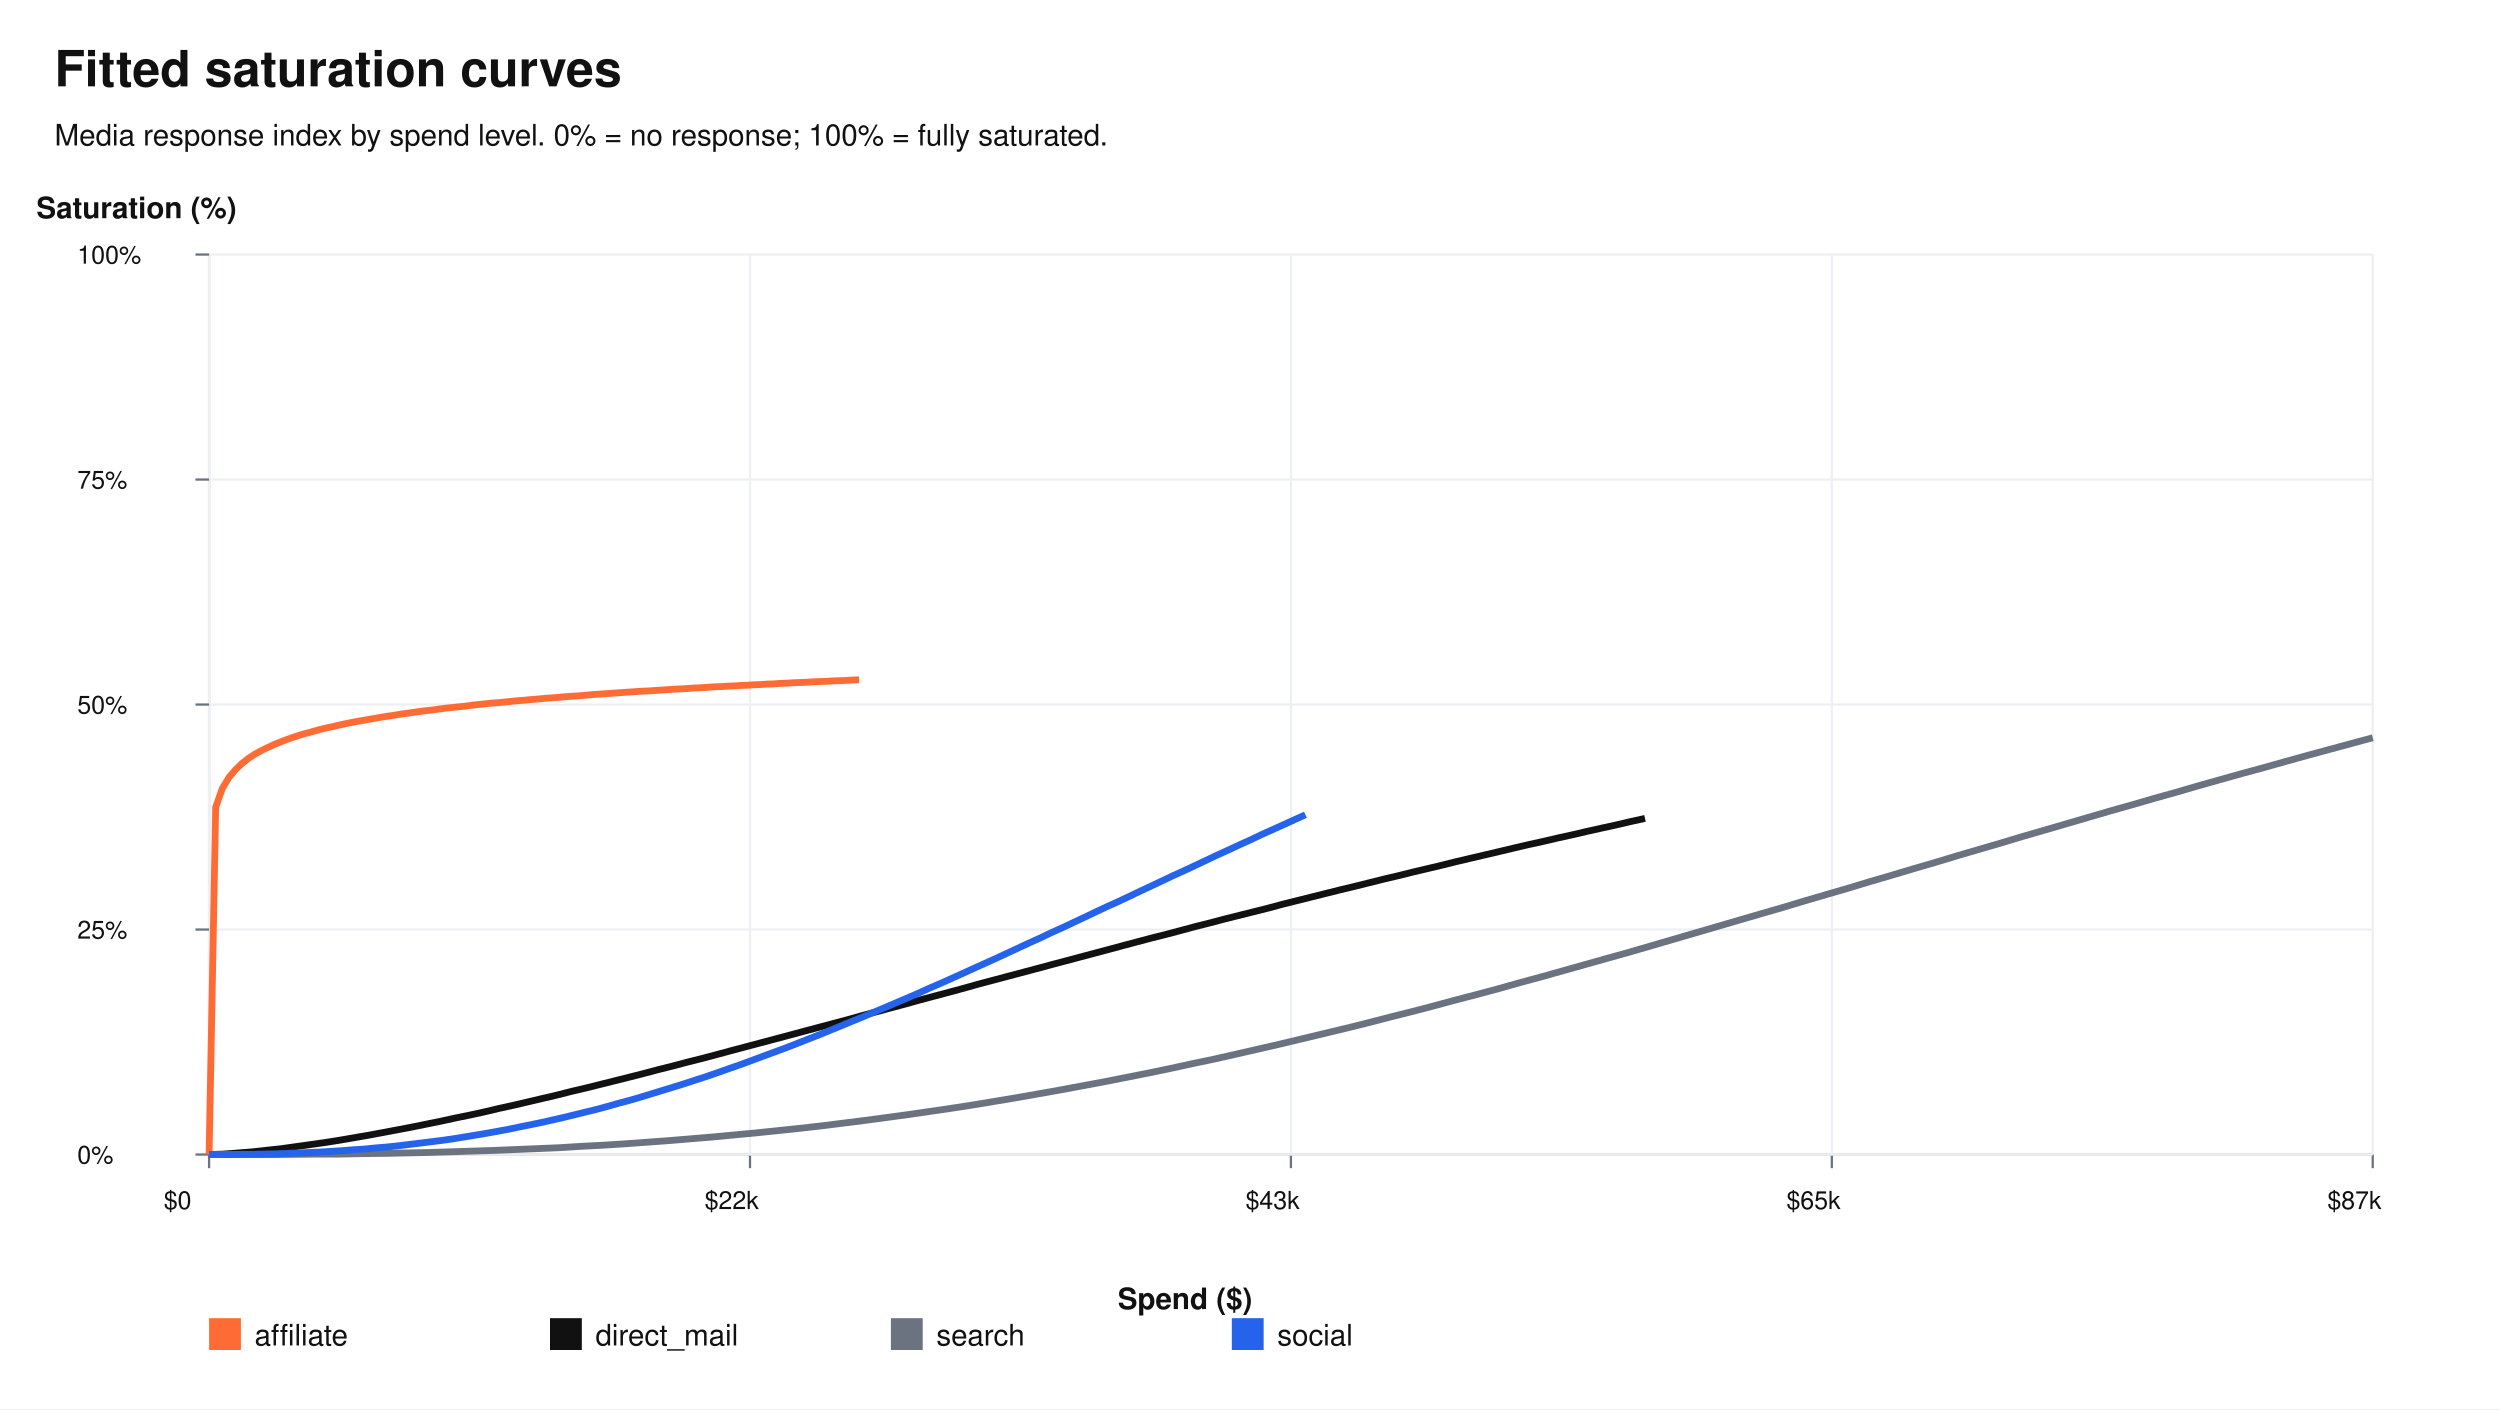
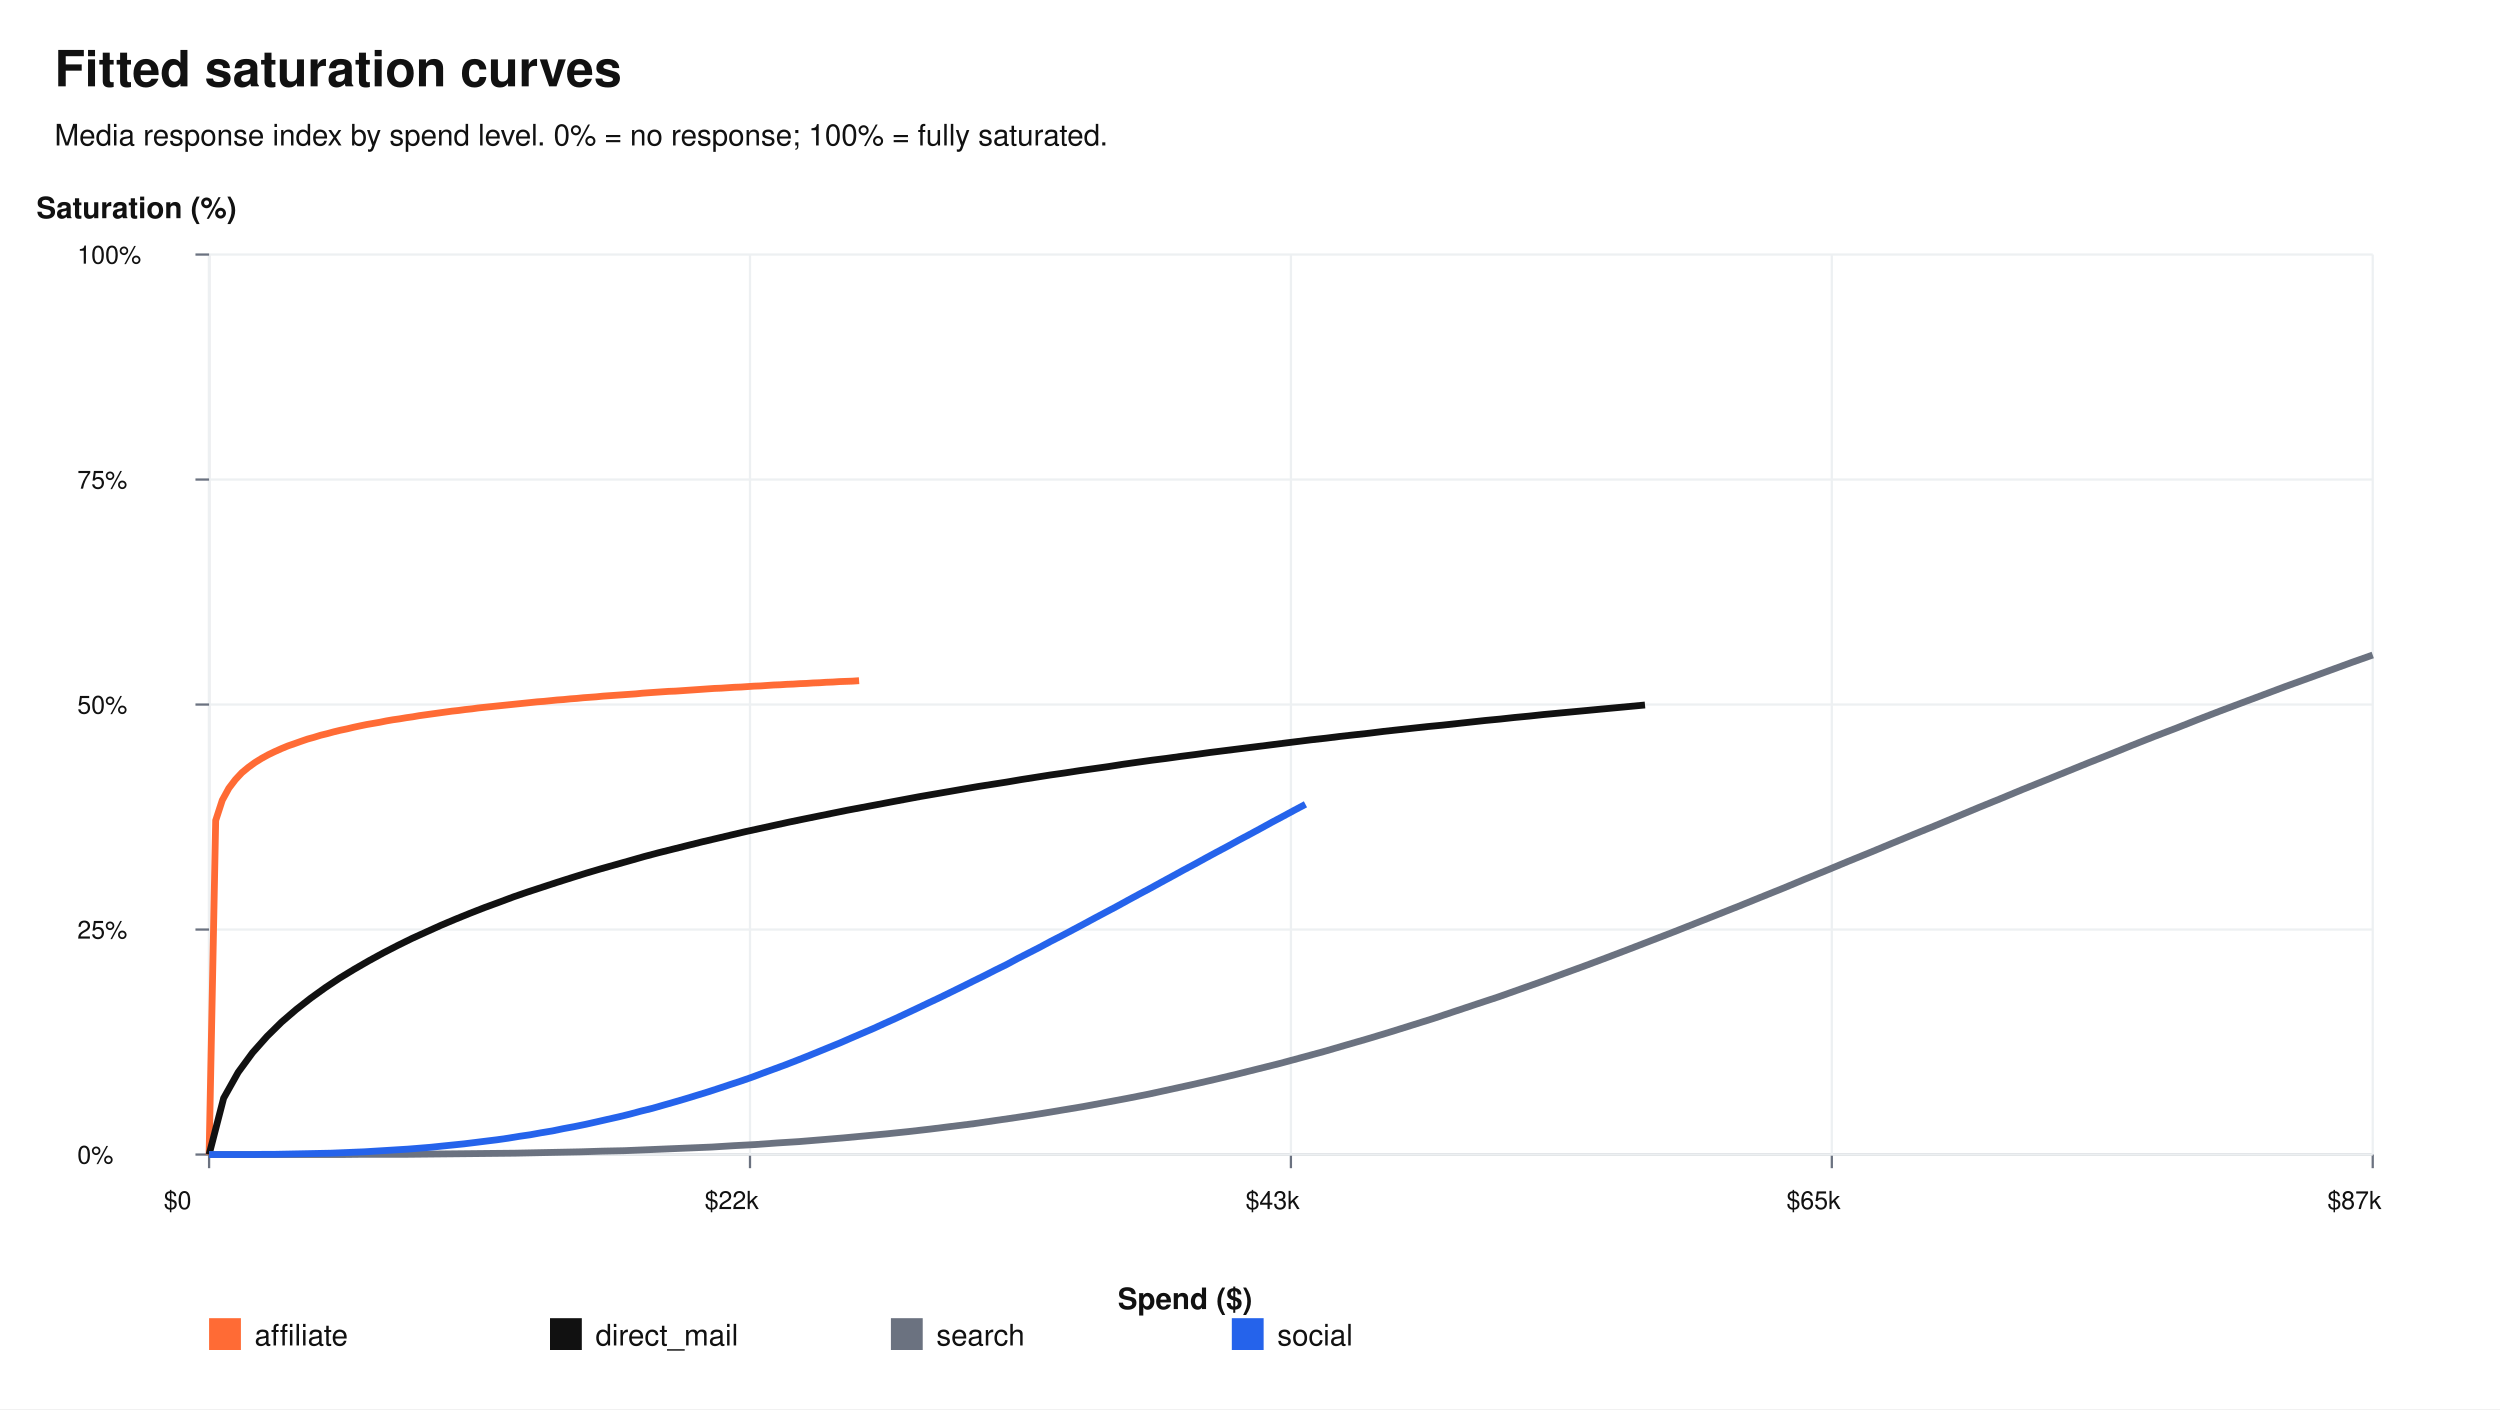
<svg xmlns="http://www.w3.org/2000/svg" width="1100" height="620" viewBox="0 0 1100 620">
  <rect width="100%" height="100%" fill="#ffffff" />
  <text x="24.0" y="38.0" font-family="Helvetica, Arial, sans-serif" font-size="22" font-weight="700" fill="#111111">Fitted saturation curves</text>
  <text x="24.0" y="64.0" font-family="Helvetica, Arial, sans-serif" font-size="13" font-weight="400" fill="#111111">Media response index by spend level. 0% = no response; 100% = fully saturated.</text>
  <text x="491.8" y="576.0" font-family="Helvetica, Arial, sans-serif" font-size="13" font-weight="700" fill="#111111">Spend ($)</text>
  <text x="16.0" y="96.0" font-family="Helvetica, Arial, sans-serif" font-size="13" font-weight="700" fill="#111111">Saturation (%)</text>
  <line x1="92" y1="508" x2="1044" y2="508" stroke="#b8bcc4" />
  <line x1="92" y1="112" x2="92" y2="508" stroke="#b8bcc4" />
  <line x1="92.0" y1="112" x2="92.0" y2="508" stroke="#edf0f2" />
  <line x1="92.0" y1="508" x2="92.0" y2="514" stroke="#6b7280" />
  <text x="72.0" y="532.0" font-family="Helvetica, Arial, sans-serif" font-size="11" font-weight="400" fill="#111111">$0</text>
  <line x1="330.0" y1="112" x2="330.0" y2="508" stroke="#edf0f2" />
  <line x1="330.0" y1="508" x2="330.0" y2="514" stroke="#6b7280" />
  <text x="310.0" y="532.0" font-family="Helvetica, Arial, sans-serif" font-size="11" font-weight="400" fill="#111111">$22k</text>
  <line x1="568.0" y1="112" x2="568.0" y2="508" stroke="#edf0f2" />
  <line x1="568.0" y1="508" x2="568.0" y2="514" stroke="#6b7280" />
  <text x="548.0" y="532.0" font-family="Helvetica, Arial, sans-serif" font-size="11" font-weight="400" fill="#111111">$43k</text>
  <line x1="806.0" y1="112" x2="806.0" y2="508" stroke="#edf0f2" />
  <line x1="806.0" y1="508" x2="806.0" y2="514" stroke="#6b7280" />
  <text x="786.0" y="532.0" font-family="Helvetica, Arial, sans-serif" font-size="11" font-weight="400" fill="#111111">$65k</text>
  <line x1="1044.0" y1="112" x2="1044.0" y2="508" stroke="#edf0f2" />
  <line x1="1044.0" y1="508" x2="1044.0" y2="514" stroke="#6b7280" />
  <text x="1024.0" y="532.0" font-family="Helvetica, Arial, sans-serif" font-size="11" font-weight="400" fill="#111111">$87k</text>
  <line x1="92" y1="508.0" x2="1044" y2="508.0" stroke="#edf0f2" />
  <line x1="86" y1="508.0" x2="92" y2="508.0" stroke="#6b7280" />
  <text x="34.0" y="512.0" font-family="Helvetica, Arial, sans-serif" font-size="11" font-weight="400" fill="#111111">0%</text>
  <line x1="92" y1="409.0" x2="1044" y2="409.0" stroke="#edf0f2" />
  <line x1="86" y1="409.0" x2="92" y2="409.0" stroke="#6b7280" />
  <text x="34.0" y="413.0" font-family="Helvetica, Arial, sans-serif" font-size="11" font-weight="400" fill="#111111">25%</text>
  <line x1="92" y1="310.0" x2="1044" y2="310.0" stroke="#edf0f2" />
  <line x1="86" y1="310.0" x2="92" y2="310.0" stroke="#6b7280" />
  <text x="34.0" y="314.0" font-family="Helvetica, Arial, sans-serif" font-size="11" font-weight="400" fill="#111111">50%</text>
  <line x1="92" y1="211.0" x2="1044" y2="211.0" stroke="#edf0f2" />
  <line x1="86" y1="211.0" x2="92" y2="211.0" stroke="#6b7280" />
  <text x="34.0" y="215.0" font-family="Helvetica, Arial, sans-serif" font-size="11" font-weight="400" fill="#111111">75%</text>
  <line x1="92" y1="112.0" x2="1044" y2="112.0" stroke="#edf0f2" />
  <line x1="86" y1="112.0" x2="92" y2="112.0" stroke="#6b7280" />
  <text x="34.0" y="116.0" font-family="Helvetica, Arial, sans-serif" font-size="11" font-weight="400" fill="#111111">100%</text>
-   <polyline points="92.0,508.0 94.9,355.2 97.8,347.0 100.7,342.1 103.6,338.7 106.4,336.0 109.3,333.7 112.2,331.8 115.1,330.2 118.0,328.8 120.9,327.5 123.8,326.3 126.7,325.2 129.6,324.2 132.4,323.3 135.3,322.5 138.2,321.7 141.1,320.9 144.0,320.2 146.9,319.6 149.8,318.9 152.7,318.3 155.6,317.7 158.4,317.2 161.3,316.7 164.2,316.2 167.1,315.7 170.0,315.2 172.9,314.8 175.8,314.3 178.7,313.9 181.6,313.5 184.4,313.1 187.3,312.7 190.2,312.4 193.1,312.0 196.0,311.6 198.9,311.3 201.8,311.0 204.7,310.7 207.6,310.3 210.4,310.0 213.3,309.7 216.2,309.4 219.1,309.2 222.0,308.9 224.9,308.6 227.8,308.3 230.7,308.1 233.6,307.8 236.4,307.6 239.3,307.3 242.2,307.1 245.1,306.9 248.0,306.6 250.9,306.4 253.8,306.2 256.7,306.0 259.6,305.7 262.4,305.5 265.3,305.3 268.2,305.1 271.1,304.9 274.0,304.7 276.9,304.5 279.8,304.3 282.7,304.1 285.5,304.0 288.4,303.8 291.3,303.6 294.2,303.4 297.1,303.2 300.0,303.1 302.9,302.9 305.8,302.7 308.7,302.6 311.5,302.4 314.4,302.2 317.3,302.1 320.2,301.9 323.1,301.8 326.0,301.6 328.9,301.5 331.8,301.3 334.7,301.2 337.5,301.0 340.4,300.9 343.3,300.7 346.2,300.6 349.1,300.4 352.0,300.3 354.9,300.2 357.8,300.0 360.7,299.9 363.5,299.8 366.4,299.6 369.3,299.5 372.2,299.4 375.1,299.2 378.0,299.1" fill="none" stroke="#ff6b35" stroke-width="3" />
+   <polyline points="92.0,508.0 94.9,361.0 97.8,352.1 100.7,346.8 103.6,343.0 106.4,340.0 109.3,337.6 112.2,335.5 115.1,333.7 118.0,332.1 120.9,330.7 123.8,329.4 126.7,328.2 129.6,327.2 132.4,326.2 135.3,325.2 138.2,324.4 141.1,323.5 144.0,322.8 146.9,322.0 149.8,321.3 152.7,320.7 155.6,320.0 158.4,319.4 161.3,318.8 164.2,318.3 167.1,317.8 170.0,317.2 172.9,316.7 175.8,316.3 178.7,315.8 181.6,315.4 184.4,314.9 187.3,314.5 190.2,314.1 193.1,313.7 196.0,313.3 198.9,312.9 201.8,312.6 204.7,312.2 207.6,311.9 210.4,311.5 213.3,311.2 216.2,310.9 219.1,310.6 222.0,310.3 224.9,310.0 227.8,309.7 230.7,309.4 233.6,309.1 236.4,308.8 239.3,308.6 242.2,308.3 245.1,308.0 248.0,307.8 250.9,307.5 253.8,307.3 256.7,307.0 259.6,306.8 262.4,306.6 265.3,306.3 268.2,306.1 271.1,305.9 274.0,305.7 276.9,305.5 279.8,305.3 282.7,305.0 285.5,304.8 288.4,304.6 291.3,304.4 294.2,304.2 297.1,304.1 300.0,303.9 302.9,303.7 305.8,303.5 308.7,303.3 311.5,303.1 314.4,302.9 317.3,302.8 320.2,302.6 323.1,302.4 326.0,302.3 328.9,302.1 331.8,301.9 334.7,301.8 337.5,301.6 340.4,301.4 343.3,301.3 346.2,301.1 349.1,301.0 352.0,300.8 354.9,300.7 357.8,300.5 360.7,300.4 363.5,300.2 366.4,300.1 369.3,299.9 372.2,299.8 375.1,299.7 378.0,299.5" fill="none" stroke="#ff6b35" stroke-width="3" />
  <rect x="92" y="580" width="14" height="14" fill="#ff6b35" />
  <text x="112.0" y="592.0" font-family="Helvetica, Arial, sans-serif" font-size="13" font-weight="400" fill="#111111">affiliate</text>
-   <polyline points="92.0,508.0 98.4,507.8 104.8,507.3 111.1,506.8 117.5,506.1 123.9,505.4 130.3,504.5 136.7,503.6 143.1,502.7 149.4,501.7 155.8,500.6 162.2,499.5 168.6,498.3 175.0,497.1 181.3,495.9 187.7,494.6 194.1,493.3 200.5,491.9 206.9,490.6 213.3,489.2 219.6,487.7 226.0,486.3 232.4,484.8 238.8,483.3 245.2,481.8 251.5,480.2 257.9,478.7 264.3,477.1 270.7,475.5 277.1,473.9 283.4,472.3 289.8,470.6 296.2,469.0 302.6,467.3 309.0,465.7 315.4,464.0 321.7,462.3 328.1,460.6 334.5,458.9 340.9,457.2 347.3,455.5 353.6,453.8 360.0,452.1 366.4,450.4 372.8,448.7 379.2,446.9 385.6,445.2 391.9,443.5 398.3,441.8 404.7,440.0 411.1,438.3 417.5,436.6 423.8,434.9 430.2,433.1 436.6,431.4 443.0,429.7 449.4,428.0 455.8,426.3 462.1,424.6 468.5,422.9 474.9,421.2 481.3,419.5 487.7,417.8 494.0,416.1 500.4,414.4 506.8,412.7 513.2,411.1 519.6,409.4 525.9,407.7 532.3,406.1 538.7,404.4 545.1,402.8 551.5,401.2 557.9,399.6 564.2,397.9 570.6,396.3 577.0,394.7 583.4,393.1 589.8,391.5 596.1,390.0 602.5,388.4 608.9,386.8 615.3,385.3 621.7,383.7 628.1,382.2 634.4,380.7 640.8,379.1 647.2,377.6 653.6,376.1 660.0,374.6 666.3,373.1 672.7,371.6 679.1,370.2 685.5,368.7 691.9,367.3 698.3,365.8 704.6,364.4 711.0,363.0 717.4,361.5 723.8,360.1" fill="none" stroke="#111111" stroke-width="3" />
+   <polyline points="92.0,508.0 98.4,483.2 104.8,471.8 111.1,463.2 117.5,456.0 123.9,449.7 130.3,444.2 136.7,439.2 143.1,434.6 149.4,430.4 155.8,426.5 162.2,422.8 168.6,419.3 175.0,416.0 181.3,412.9 187.7,410.0 194.1,407.1 200.5,404.4 206.9,401.8 213.3,399.3 219.6,397.0 226.0,394.6 232.4,392.4 238.8,390.3 245.2,388.2 251.5,386.2 257.9,384.2 264.3,382.3 270.7,380.5 277.1,378.7 283.4,376.9 289.8,375.2 296.2,373.6 302.6,372.0 309.0,370.4 315.4,368.9 321.7,367.4 328.1,365.9 334.5,364.5 340.9,363.1 347.3,361.7 353.6,360.4 360.0,359.1 366.4,357.8 372.8,356.5 379.2,355.3 385.6,354.1 391.9,352.9 398.3,351.7 404.7,350.5 411.1,349.4 417.5,348.3 423.8,347.2 430.2,346.1 436.6,345.1 443.0,344.1 449.4,343.0 455.8,342.0 462.1,341.0 468.5,340.1 474.9,339.1 481.3,338.2 487.7,337.3 494.0,336.3 500.4,335.4 506.8,334.5 513.2,333.7 519.6,332.8 525.9,332.0 532.3,331.1 538.7,330.3 545.1,329.5 551.5,328.7 557.9,327.9 564.2,327.1 570.6,326.3 577.0,325.5 583.4,324.8 589.8,324.0 596.1,323.3 602.5,322.6 608.9,321.8 615.3,321.1 621.7,320.4 628.1,319.7 634.4,319.1 640.8,318.4 647.2,317.7 653.6,317.0 660.0,316.4 666.3,315.7 672.7,315.1 679.1,314.4 685.5,313.8 691.9,313.2 698.3,312.6 704.6,312.0 711.0,311.4 717.4,310.8 723.8,310.2" fill="none" stroke="#111111" stroke-width="3" />
  <rect x="242" y="580" width="14" height="14" fill="#111111" />
  <text x="262.0" y="592.0" font-family="Helvetica, Arial, sans-serif" font-size="13" font-weight="400" fill="#111111">direct_mail</text>
-   <polyline points="92.0,508.0 101.6,508.0 111.2,508.0 120.8,508.0 130.5,507.9 140.1,507.8 149.7,507.8 159.3,507.6 168.9,507.5 178.5,507.3 188.2,507.1 197.8,506.8 207.4,506.5 217.0,506.2 226.6,505.8 236.2,505.4 245.9,505.0 255.5,504.4 265.1,503.9 274.7,503.3 284.3,502.6 293.9,501.9 303.6,501.1 313.2,500.3 322.8,499.4 332.4,498.5 342.0,497.5 351.6,496.5 361.3,495.4 370.9,494.2 380.5,493.0 390.1,491.7 399.7,490.4 409.3,489.0 418.9,487.6 428.6,486.1 438.2,484.5 447.8,482.9 457.4,481.2 467.0,479.5 476.6,477.7 486.3,475.9 495.9,474.0 505.5,472.1 515.1,470.1 524.7,468.0 534.3,466.0 544.0,463.8 553.6,461.6 563.2,459.4 572.8,457.1 582.4,454.8 592.0,452.5 601.7,450.1 611.3,447.6 620.9,445.2 630.5,442.7 640.1,440.1 649.7,437.6 659.4,435.0 669.0,432.3 678.6,429.7 688.2,427.0 697.8,424.3 707.4,421.6 717.1,418.9 726.7,416.1 736.3,413.3 745.9,410.5 755.5,407.7 765.1,404.9 774.7,402.1 784.4,399.3 794.0,396.4 803.6,393.6 813.2,390.8 822.8,387.9 832.4,385.1 842.1,382.2 851.7,379.4 861.3,376.5 870.9,373.7 880.5,370.9 890.1,368.0 899.8,365.2 909.4,362.4 919.0,359.6 928.6,356.8 938.2,354.1 947.8,351.3 957.5,348.6 967.1,345.8 976.7,343.1 986.3,340.4 995.9,337.8 1005.5,335.1 1015.2,332.4 1024.8,329.8 1034.4,327.2 1044.0,324.6" fill="none" stroke="#6b7280" stroke-width="3" />
+   <polyline points="92.0,508.0 101.6,508.0 111.2,508.0 120.8,508.0 130.5,508.0 140.1,508.0 149.7,508.0 159.3,507.9 168.9,507.9 178.5,507.9 188.2,507.8 197.8,507.7 207.4,507.6 217.0,507.5 226.6,507.4 236.2,507.2 245.9,507.0 255.5,506.8 265.1,506.5 274.7,506.3 284.3,505.9 293.9,505.5 303.6,505.1 313.2,504.7 322.8,504.1 332.4,503.6 342.0,502.9 351.6,502.3 361.3,501.5 370.9,500.7 380.5,499.8 390.1,498.9 399.7,497.9 409.3,496.8 418.9,495.6 428.6,494.4 438.2,493.0 447.8,491.6 457.4,490.1 467.0,488.5 476.6,486.9 486.3,485.1 495.9,483.3 505.5,481.4 515.1,479.3 524.7,477.2 534.3,475.0 544.0,472.7 553.6,470.3 563.2,467.9 572.8,465.3 582.4,462.7 592.0,459.9 601.7,457.1 611.3,454.2 620.9,451.2 630.5,448.2 640.1,445.0 649.7,441.8 659.4,438.6 669.0,435.2 678.6,431.8 688.2,428.3 697.8,424.8 707.4,421.2 717.1,417.5 726.7,413.8 736.3,410.1 745.9,406.3 755.5,402.5 765.1,398.7 774.7,394.8 784.4,390.9 794.0,386.9 803.6,383.0 813.2,379.0 822.8,375.1 832.4,371.1 842.1,367.1 851.7,363.2 861.3,359.2 870.9,355.2 880.5,351.3 890.1,347.3 899.8,343.4 909.4,339.5 919.0,335.6 928.6,331.8 938.2,327.9 947.8,324.1 957.5,320.4 967.1,316.6 976.7,312.9 986.3,309.3 995.9,305.7 1005.5,302.1 1015.2,298.6 1024.8,295.1 1034.4,291.6 1044.0,288.2" fill="none" stroke="#6b7280" stroke-width="3" />
  <rect x="392" y="580" width="14" height="14" fill="#6b7280" />
  <text x="412.0" y="592.0" font-family="Helvetica, Arial, sans-serif" font-size="13" font-weight="400" fill="#111111">search</text>
-   <polyline points="92.0,508.0 96.9,508.0 101.7,508.0 106.6,507.9 111.5,507.9 116.4,507.8 121.2,507.7 126.1,507.5 131.0,507.3 135.9,507.1 140.7,506.9 145.6,506.6 150.5,506.3 155.3,505.9 160.2,505.6 165.1,505.1 170.0,504.7 174.8,504.2 179.7,503.6 184.6,503.0 189.5,502.4 194.3,501.8 199.2,501.1 204.1,500.3 209.0,499.5 213.8,498.7 218.7,497.8 223.6,496.9 228.4,495.9 233.3,494.9 238.2,493.9 243.1,492.8 247.9,491.7 252.8,490.5 257.7,489.3 262.6,488.1 267.4,486.8 272.3,485.4 277.2,484.1 282.0,482.7 286.9,481.2 291.8,479.7 296.7,478.2 301.5,476.7 306.4,475.1 311.3,473.5 316.2,471.8 321.0,470.1 325.9,468.4 330.8,466.6 335.6,464.8 340.5,463.0 345.4,461.2 350.3,459.3 355.1,457.4 360.0,455.5 364.9,453.5 369.8,451.5 374.6,449.5 379.5,447.5 384.4,445.4 389.2,443.4 394.1,441.3 399.0,439.2 403.9,437.1 408.7,434.9 413.6,432.8 418.5,430.6 423.4,428.4 428.2,426.2 433.1,424.0 438.0,421.8 442.9,419.5 447.7,417.3 452.6,415.0 457.5,412.8 462.3,410.5 467.2,408.3 472.1,406.0 477.0,403.7 481.8,401.4 486.7,399.1 491.6,396.9 496.5,394.6 501.3,392.3 506.2,390.0 511.1,387.7 515.9,385.4 520.8,383.2 525.7,380.9 530.6,378.6 535.4,376.3 540.3,374.1 545.2,371.8 550.1,369.6 554.9,367.3 559.8,365.1 564.7,362.9 569.5,360.7 574.4,358.5" fill="none" stroke="#2563eb" stroke-width="3" />
+   <polyline points="92.0,508.0 96.9,508.0 101.7,508.0 106.6,508.0 111.5,508.0 116.4,507.9 121.2,507.9 126.1,507.8 131.0,507.7 135.9,507.6 140.7,507.5 145.6,507.4 150.5,507.2 155.3,507.0 160.2,506.8 165.1,506.5 170.0,506.2 174.8,505.9 179.7,505.6 184.6,505.2 189.5,504.8 194.3,504.3 199.2,503.8 204.1,503.3 209.0,502.7 213.8,502.1 218.7,501.5 223.6,500.8 228.4,500.0 233.3,499.3 238.2,498.4 243.1,497.6 247.9,496.6 252.8,495.7 257.7,494.7 262.6,493.6 267.4,492.5 272.3,491.4 277.2,490.2 282.0,488.9 286.9,487.7 291.8,486.3 296.7,484.9 301.5,483.5 306.4,482.0 311.3,480.5 316.2,478.9 321.0,477.3 325.9,475.7 330.8,474.0 335.6,472.2 340.5,470.4 345.4,468.6 350.3,466.7 355.1,464.8 360.0,462.8 364.9,460.8 369.8,458.8 374.6,456.7 379.5,454.6 384.4,452.5 389.2,450.3 394.1,448.1 399.0,445.8 403.9,443.5 408.7,441.2 413.6,438.9 418.5,436.5 423.4,434.1 428.2,431.7 433.1,429.3 438.0,426.8 442.9,424.4 447.7,421.8 452.6,419.3 457.5,416.8 462.3,414.2 467.2,411.7 472.1,409.1 477.0,406.5 481.8,403.9 486.7,401.3 491.6,398.7 496.5,396.0 501.3,393.4 506.2,390.8 511.1,388.1 515.9,385.5 520.8,382.8 525.7,380.2 530.6,377.5 535.4,374.9 540.3,372.3 545.2,369.6 550.1,367.0 554.9,364.4 559.8,361.7 564.7,359.1 569.5,356.5 574.4,353.9" fill="none" stroke="#2563eb" stroke-width="3" />
  <rect x="542" y="580" width="14" height="14" fill="#2563eb" />
  <text x="562.0" y="592.0" font-family="Helvetica, Arial, sans-serif" font-size="13" font-weight="400" fill="#111111">social</text>
</svg>
